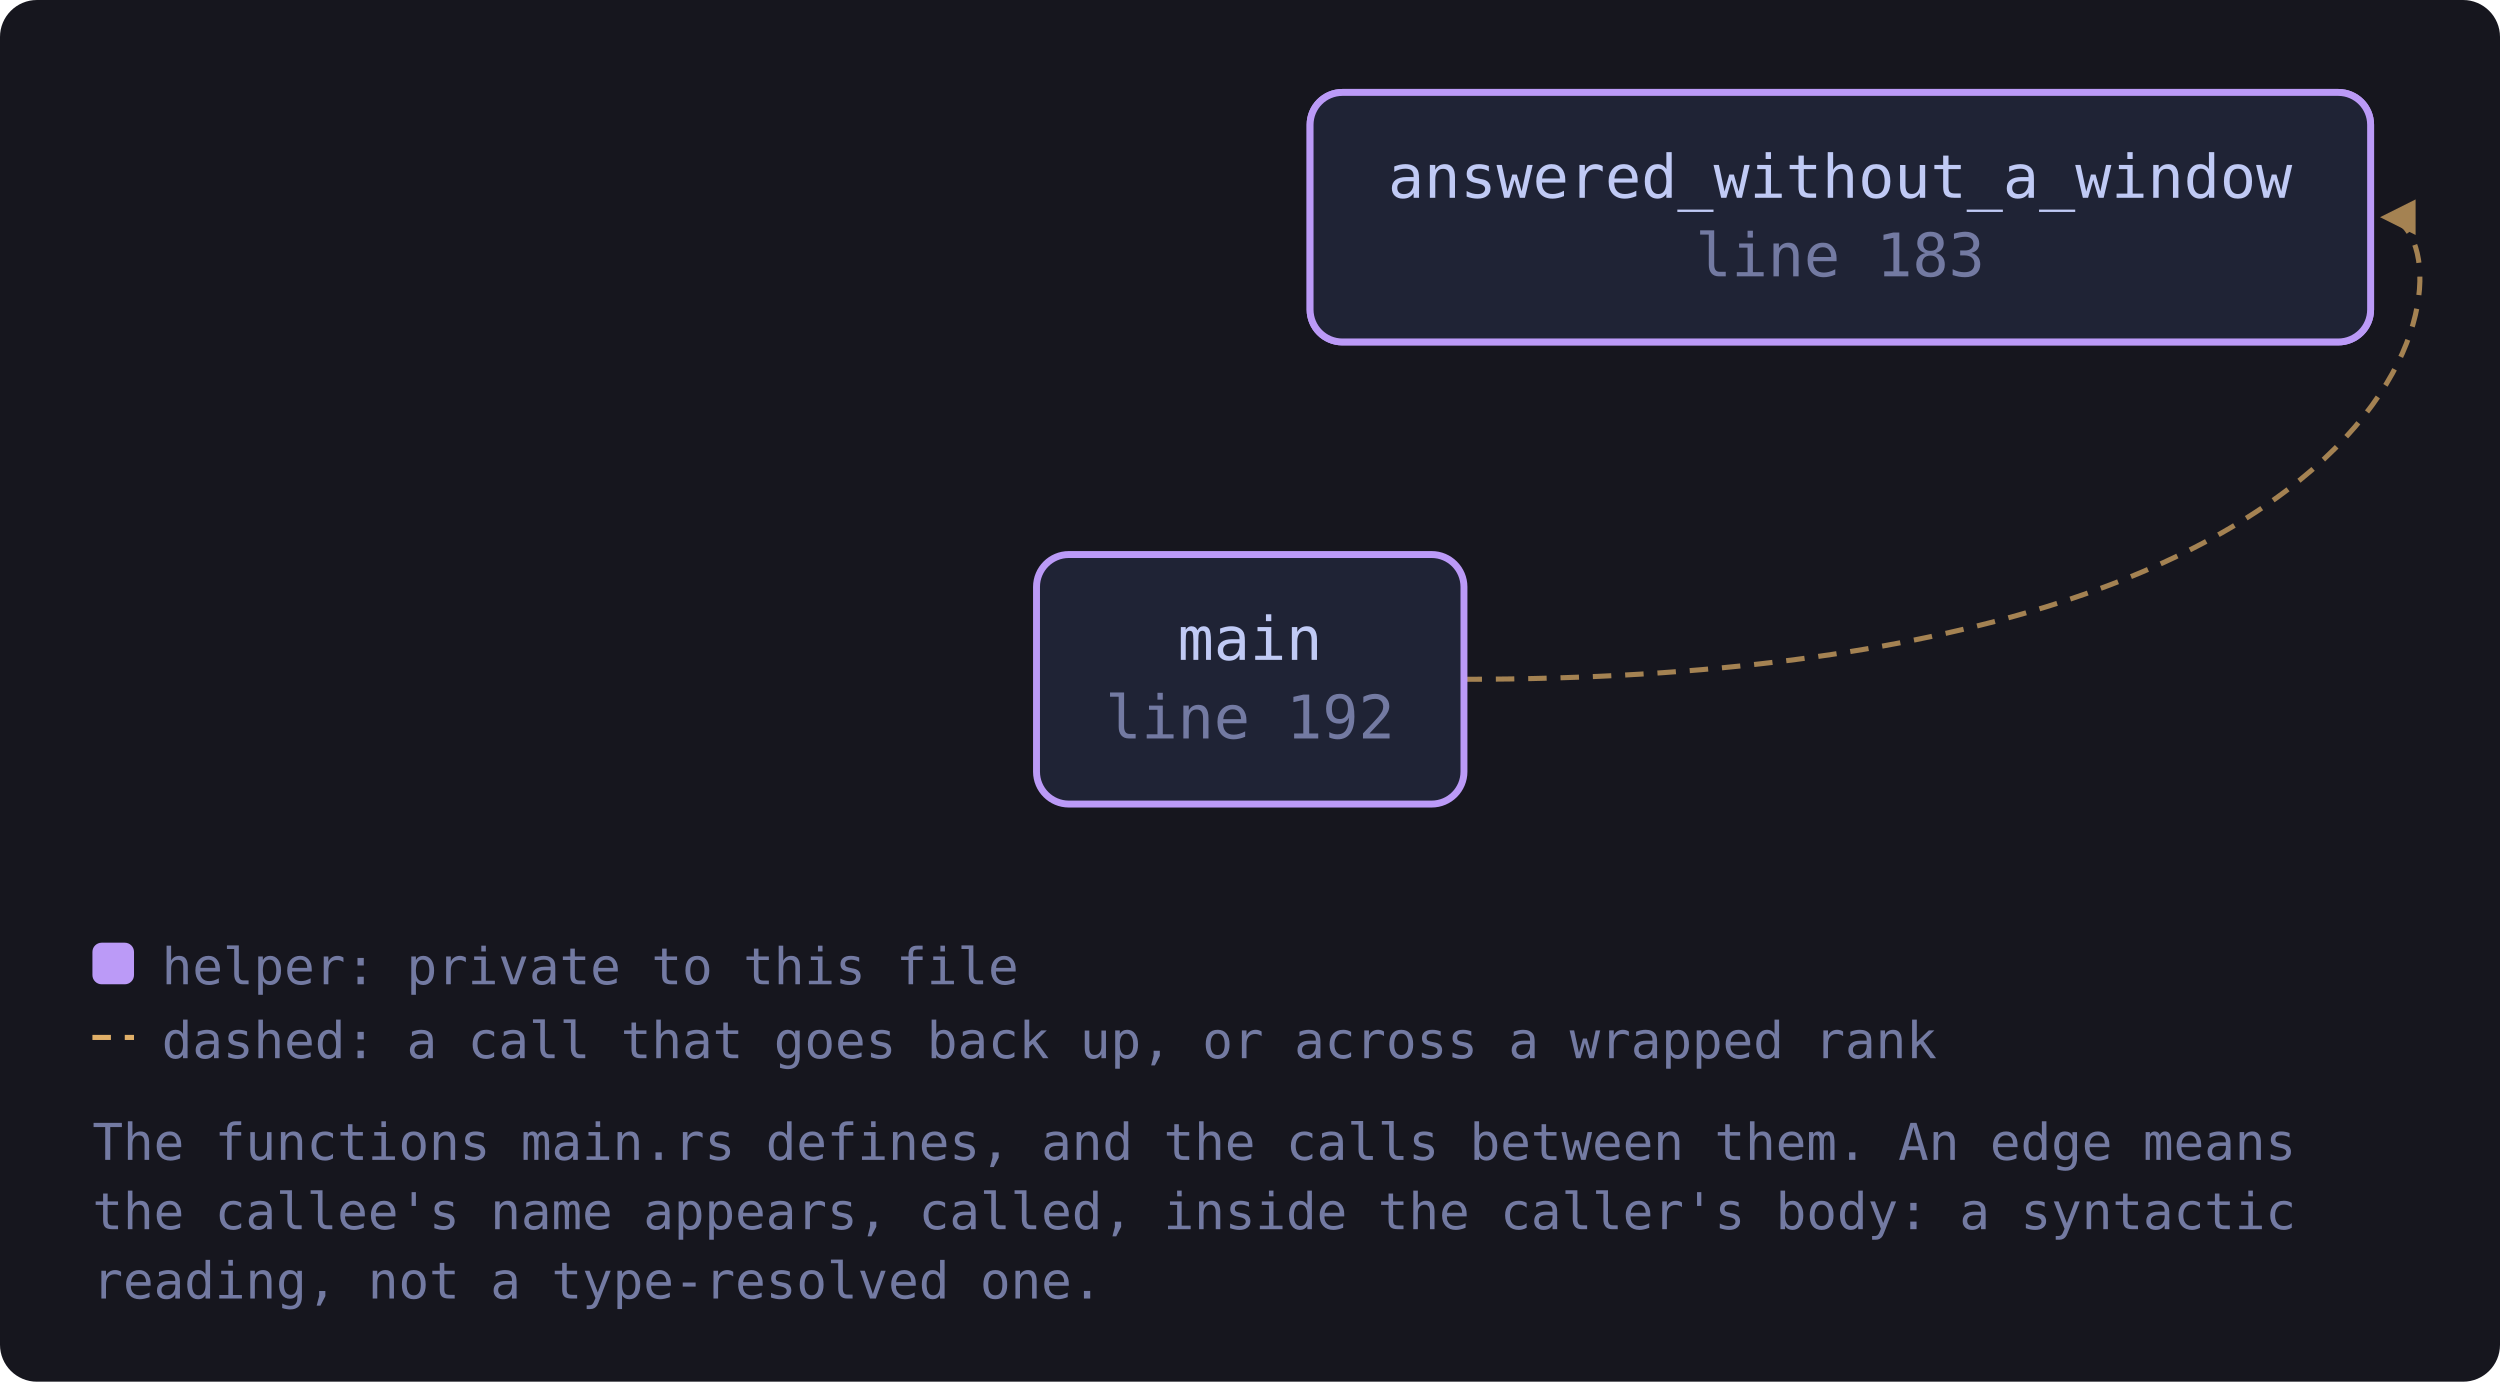
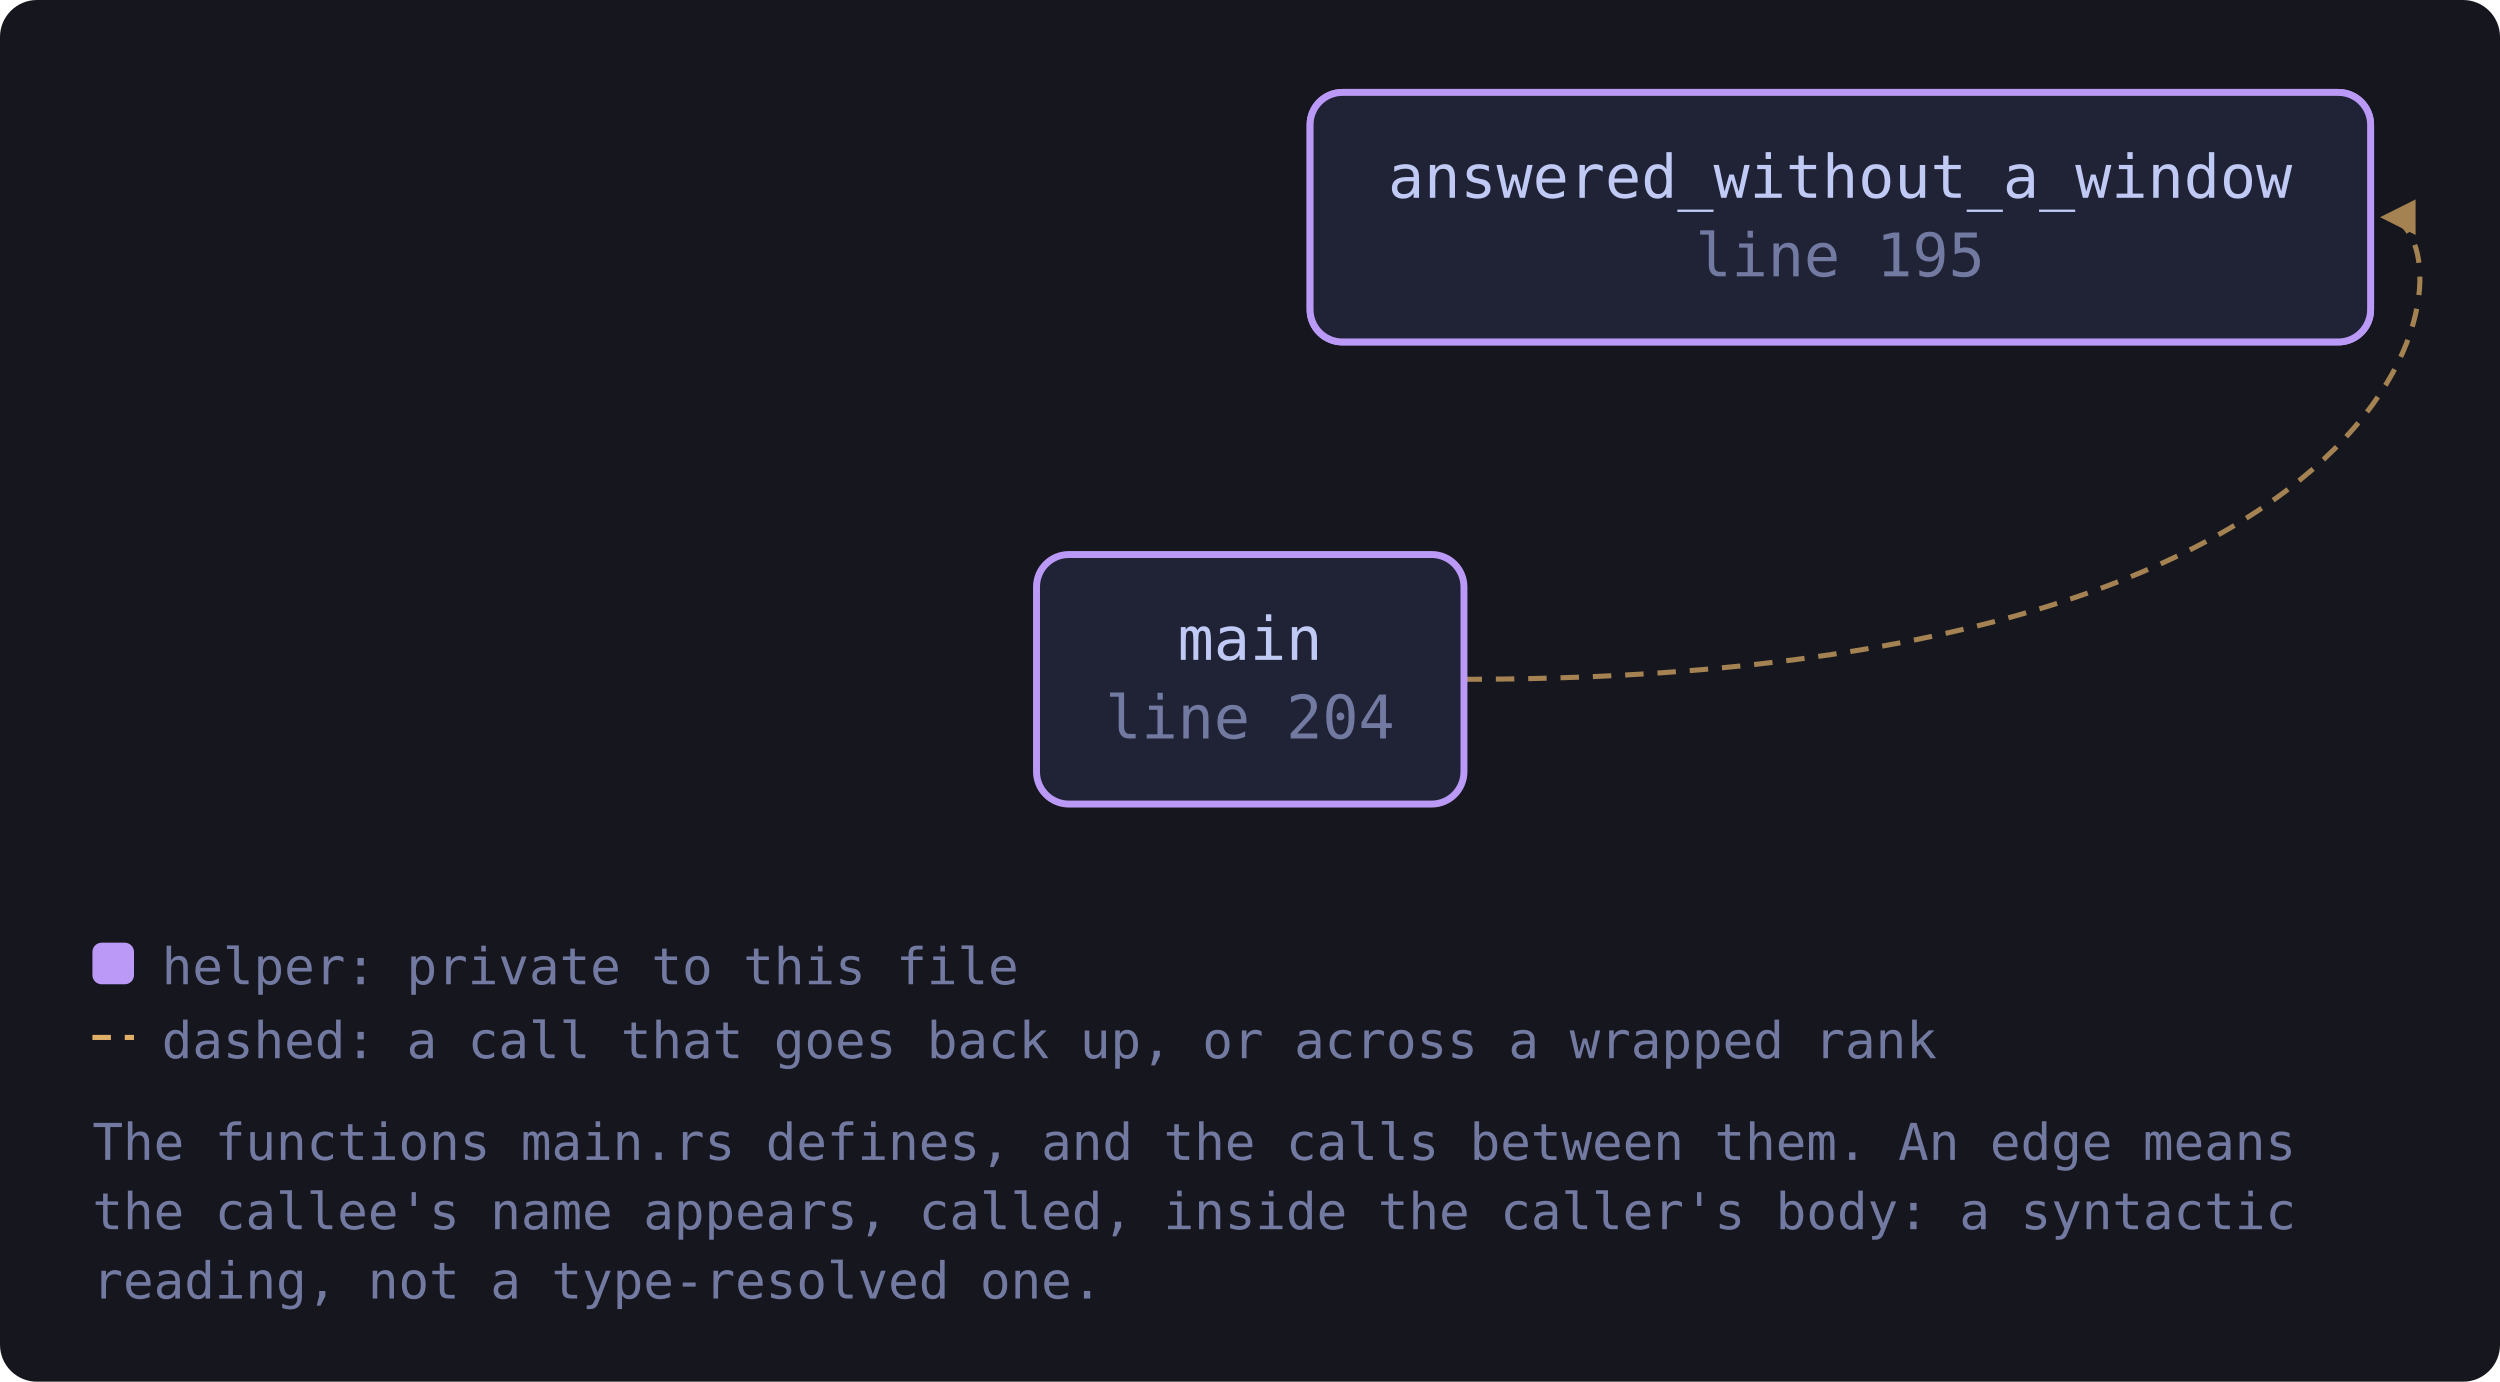
<svg xmlns="http://www.w3.org/2000/svg" viewBox="0 0 541 299" width="541" height="299" style="max-width:100%;height:auto" role="img" aria-label="flowchart">
  <defs>
    <marker id="a-muted" viewBox="0 0 8 8" refX="7" refY="4" markerWidth="7" markerHeight="7" orient="auto-start-reverse">
      <path d="M0 0 L8 4 L0 8 z" fill="var(--muted, #737aa2)" />
    </marker>
    <marker id="a-warn" viewBox="0 0 8 8" refX="7" refY="4" markerWidth="7" markerHeight="7" orient="auto-start-reverse">
      <path d="M0 0 L8 4 L0 8 z" fill="var(--warn, #e0af68)" />
    </marker>
    <marker id="a-accent" viewBox="0 0 8 8" refX="7" refY="4" markerWidth="7" markerHeight="7" orient="auto-start-reverse">
      <path d="M0 0 L8 4 L0 8 z" fill="var(--accent, #7aa2f7)" />
    </marker>
    <marker id="a-cyan" viewBox="0 0 8 8" refX="7" refY="4" markerWidth="7" markerHeight="7" orient="auto-start-reverse">
      <path d="M0 0 L8 4 L0 8 z" fill="var(--cyan, #7dcfff)" />
    </marker>
    <marker id="a-accent-2" viewBox="0 0 8 8" refX="7" refY="4" markerWidth="7" markerHeight="7" orient="auto-start-reverse">
      <path d="M0 0 L8 4 L0 8 z" fill="var(--accent-2, #bb9af7)" />
    </marker>
  </defs>
  <rect x="0" y="0" width="541" height="299" fill="var(--bg-inset, #16161e)" rx="8" />
  <path d="M316.7 147.0 C 535.0 147.0, 535.0 47.0, 516.0 47.0" fill="none" stroke="var(--warn, #e0af68)" stroke-width="1.1" opacity="0.7" stroke-dasharray="4 3" marker-end="url(#a-warn)" />
-   <a href="https://github.com/tilas01/veilvoice/blob/main/crates/veilvoice-gui/src/main.rs#L131" target="_blank" rel="noopener noreferrer">
+   <a href="https://github.com/tilas01/veilvoice/blob/main/crates/veilvoice-gui/src/main.rs#L134" target="_blank" rel="noopener noreferrer">
    <rect x="283.5" y="20.0" width="229.5" height="54.0" rx="7" fill="var(--bg-soft, #1f2335)" stroke="var(--accent-2, #bb9af7)" stroke-width="1.5" />
    <text x="398.2" y="42.8" font-family="ui-monospace, SFMono-Regular, Menlo, Consolas, monospace" font-size="13" fill="var(--fg, #c0caf5)" text-anchor="middle">answered_without_a_window</text>
-     <text x="398.2" y="59.8" font-family="ui-monospace, SFMono-Regular, Menlo, Consolas, monospace" font-size="13" fill="var(--muted, #737aa2)" text-anchor="middle">line 131</text>
+     <text x="398.2" y="59.8" font-family="ui-monospace, SFMono-Regular, Menlo, Consolas, monospace" font-size="13" fill="var(--muted, #737aa2)" text-anchor="middle">line 134</text>
  </a>
-   <a href="https://github.com/tilas01/veilvoice/blob/main/crates/veilvoice-gui/src/main.rs#L183" target="_blank" rel="noopener noreferrer">
+   <a href="https://github.com/tilas01/veilvoice/blob/main/crates/veilvoice-gui/src/main.rs#L195" target="_blank" rel="noopener noreferrer">
    <rect x="283.5" y="20.0" width="229.5" height="54.0" rx="7" fill="var(--bg-soft, #1f2335)" stroke="var(--accent-2, #bb9af7)" stroke-width="1.5" />
    <text x="398.2" y="42.8" font-family="ui-monospace, SFMono-Regular, Menlo, Consolas, monospace" font-size="13" fill="var(--fg, #c0caf5)" text-anchor="middle">answered_without_a_window</text>
-     <text x="398.2" y="59.8" font-family="ui-monospace, SFMono-Regular, Menlo, Consolas, monospace" font-size="13" fill="var(--muted, #737aa2)" text-anchor="middle">line 183</text>
+     <text x="398.2" y="59.8" font-family="ui-monospace, SFMono-Regular, Menlo, Consolas, monospace" font-size="13" fill="var(--muted, #737aa2)" text-anchor="middle">line 195</text>
  </a>
-   <a href="https://github.com/tilas01/veilvoice/blob/main/crates/veilvoice-gui/src/main.rs#L192" target="_blank" rel="noopener noreferrer">
+   <a href="https://github.com/tilas01/veilvoice/blob/main/crates/veilvoice-gui/src/main.rs#L204" target="_blank" rel="noopener noreferrer">
    <rect x="224.3" y="120.0" width="92.5" height="54.0" rx="7" fill="var(--bg-soft, #1f2335)" stroke="var(--accent-2, #bb9af7)" stroke-width="1.5" />
    <text x="270.5" y="142.8" font-family="ui-monospace, SFMono-Regular, Menlo, Consolas, monospace" font-size="13" fill="var(--fg, #c0caf5)" text-anchor="middle">main</text>
-     <text x="270.5" y="159.8" font-family="ui-monospace, SFMono-Regular, Menlo, Consolas, monospace" font-size="13" fill="var(--muted, #737aa2)" text-anchor="middle">line 192</text>
+     <text x="270.5" y="159.8" font-family="ui-monospace, SFMono-Regular, Menlo, Consolas, monospace" font-size="13" fill="var(--muted, #737aa2)" text-anchor="middle">line 204</text>
  </a>
  <rect x="20.0" y="204.0" width="9" height="9" rx="2" fill="var(--accent-2, #bb9af7)" />
  <text x="35.0" y="213.0" font-family="ui-monospace, SFMono-Regular, Menlo, Consolas, monospace" font-size="11" fill="var(--muted, #737aa2)">helper: private to this file</text>
  <path d="M20.0 224.5 L29.0 224.5" stroke="var(--warn, #e0af68)" stroke-width="1.1" stroke-dasharray="4 3" />
  <text x="35.0" y="229.0" font-family="ui-monospace, SFMono-Regular, Menlo, Consolas, monospace" font-size="11" fill="var(--muted, #737aa2)">dashed: a call that goes back up, or across a wrapped rank</text>
  <text x="20.0" y="251.0" font-family="ui-monospace, SFMono-Regular, Menlo, Consolas, monospace" font-size="11" fill="var(--muted, #737aa2)">The functions main.rs defines, and the calls between them. An edge means</text>
  <text x="20.0" y="266.0" font-family="ui-monospace, SFMono-Regular, Menlo, Consolas, monospace" font-size="11" fill="var(--muted, #737aa2)">the callee's name appears, called, inside the caller's body: a syntactic</text>
  <text x="20.0" y="281.0" font-family="ui-monospace, SFMono-Regular, Menlo, Consolas, monospace" font-size="11" fill="var(--muted, #737aa2)">reading, not a type-resolved one.</text>
</svg>
